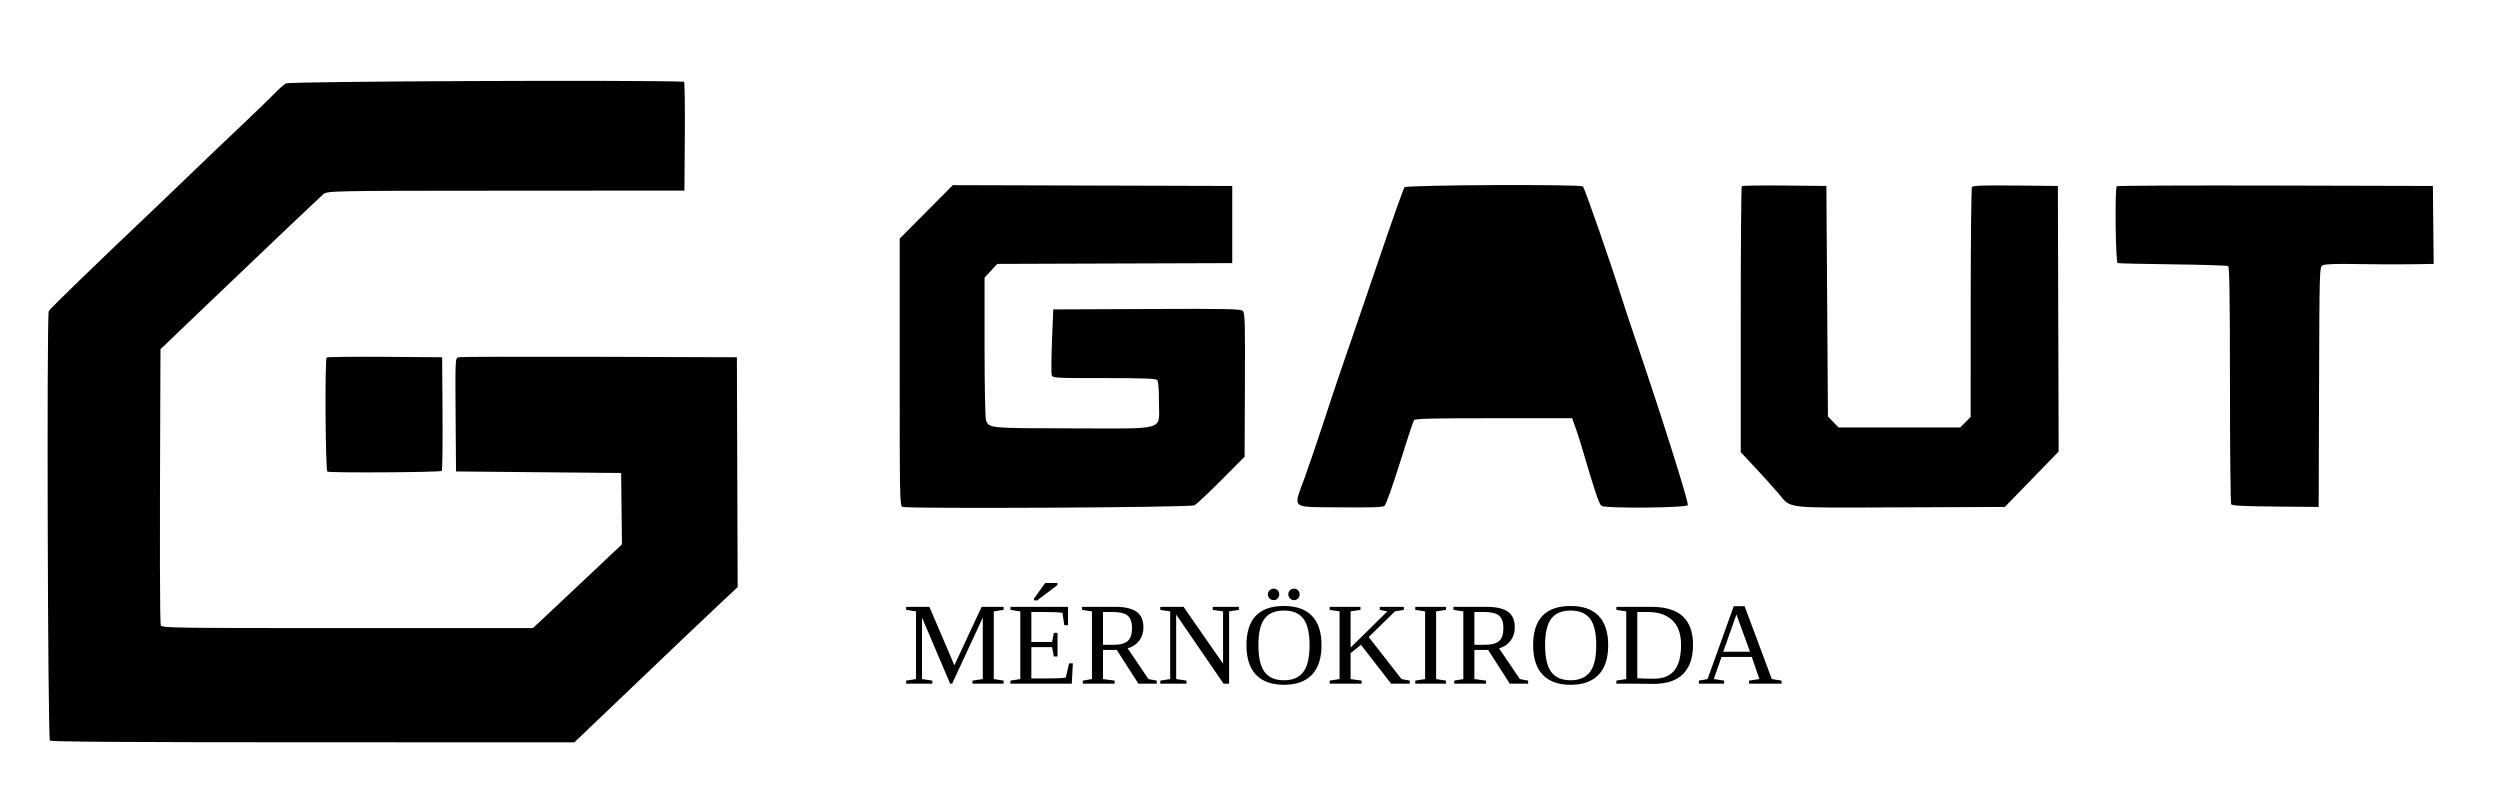
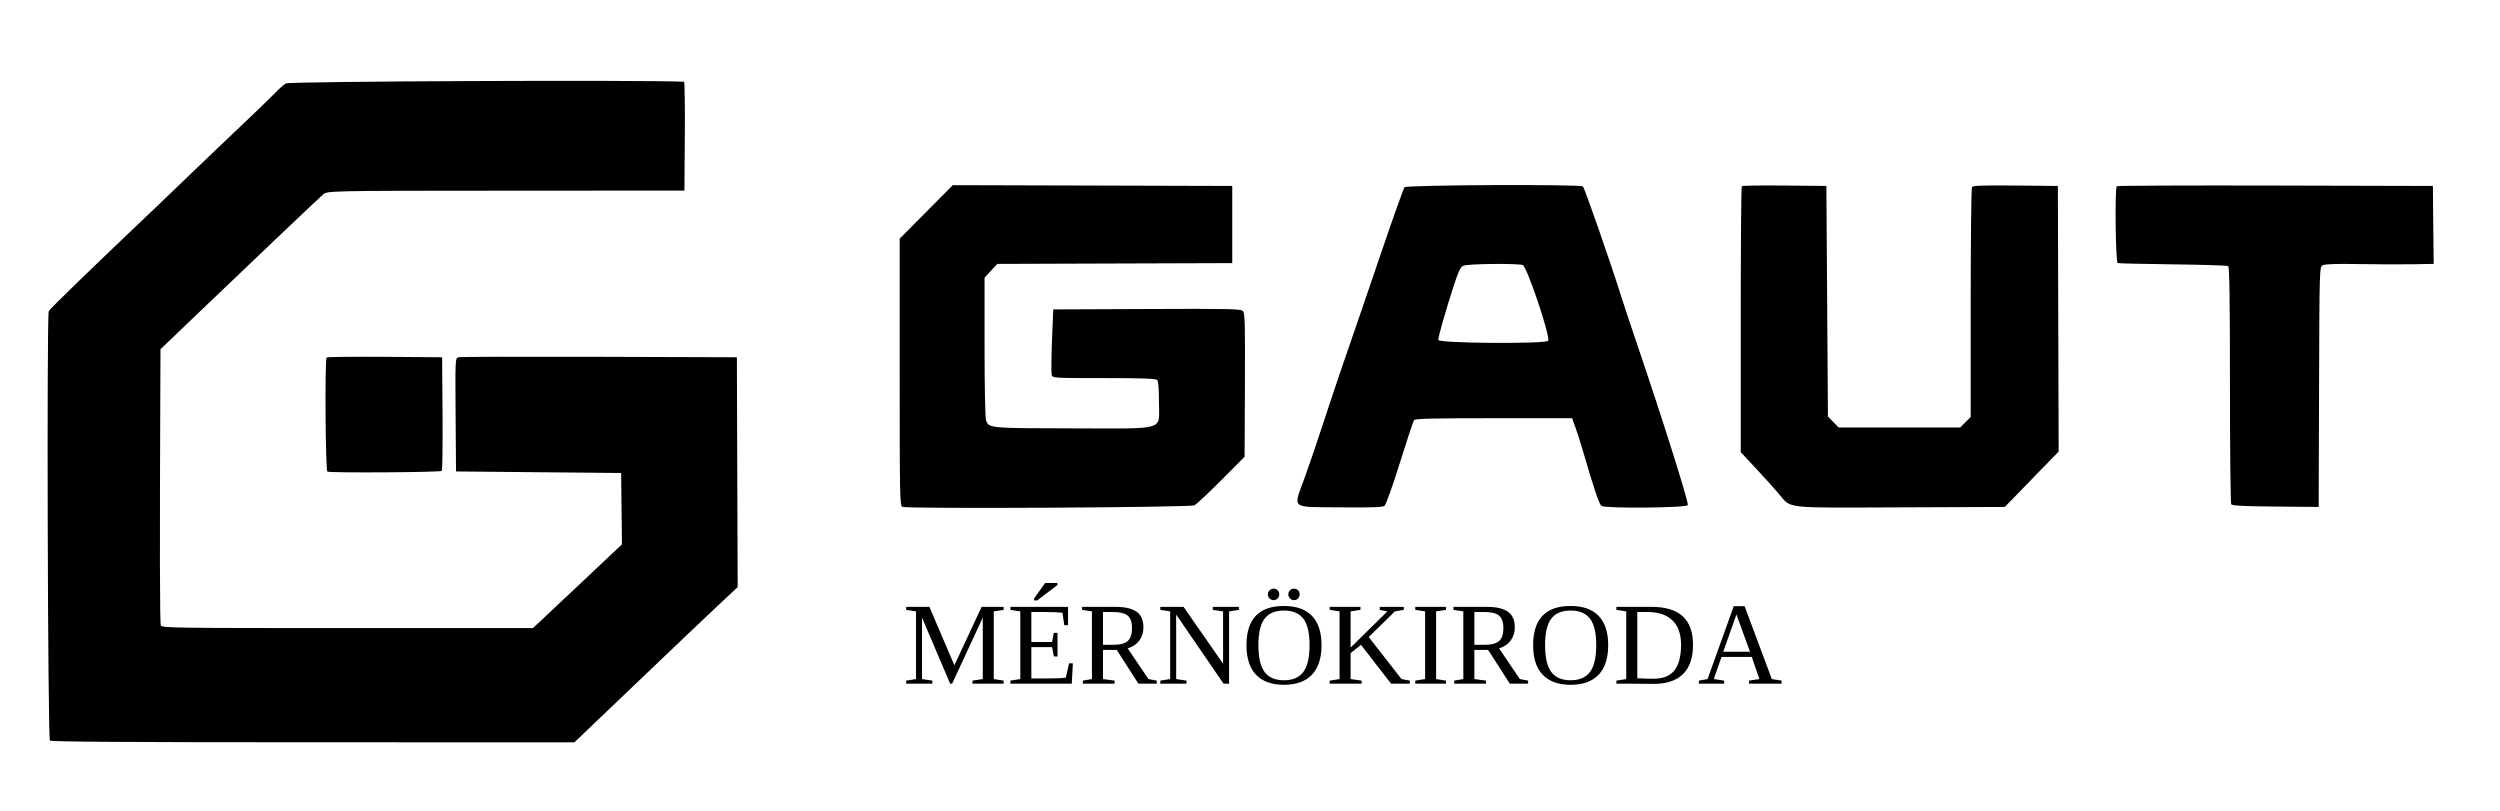
<svg xmlns="http://www.w3.org/2000/svg" viewBox="0 0 1620 525" role="img" aria-label="GAUT Mérnökiroda">
-   <path class="logo-ink" d="M 185.21 54.06 C 183.72 55.00, 180.25 58.11, 177.50 60.98 C 174.75 63.84, 165.30 72.98, 156.50 81.28 C 147.70 89.58, 134.18 102.48, 126.45 109.94 C 118.73 117.39, 108.38 127.32, 103.45 132.00 C 61.26 172.04, 32.10 200.28, 31.59 201.60 C 30.21 205.19, 30.96 478.72, 32.35 479.88 C 33.31 480.67, 81.09 480.99, 202.94 481.00 L 372.20 481.03 391.33 462.76 C 443.39 413.05, 457.41 399.70, 467.28 390.47 L 478.01 380.45 477.75 305.97 L 477.50 231.50 388.50 231.22 C 339.55 231.07, 298.48 231.19, 297.23 231.49 C 294.97 232.04, 294.97 232.04, 295.23 268.77 L 295.50 305.50 349 306 L 402.50 306.50 402.76 329.61 L 403.03 352.72 379.26 375.15 C 366.19 387.49, 353.20 399.70, 350.39 402.29 L 345.29 407 225.18 407 C 111.77 407, 105.02 406.90, 104.23 405.25 C 103.54 403.79, 103.45 355.89, 103.92 243.39 L 104 226.29 134.75 196.87 C 168.84 164.25, 205.10 129.81, 209.29 126.06 C 212.01 123.63, 212.01 123.63, 327.75 123.56 L 443.50 123.50 443.76 88.25 C 443.90 68.86, 443.68 52.98, 443.26 52.96 C 414.45 51.72, 187.41 52.69, 185.21 54.06 M 600.21 137.31 L 583 154.63 583 241.20 C 583 322.74, 583.10 327.82, 584.75 328.45 C 588.33 329.83, 771.29 328.85, 774 327.44 C 775.37 326.72, 783.25 319.35, 791.50 311.05 L 806.50 295.97 806.70 249.51 C 806.88 208.91, 806.71 202.85, 805.37 201.51 C 804.02 200.16, 796.57 200.01, 743.17 200.24 L 682.50 200.50 681.70 220.50 C 681.27 231.50, 681.16 241.51, 681.47 242.75 C 682.03 245, 682.03 245, 715.31 245 C 739.87 245, 748.91 245.31, 749.80 246.20 C 750.61 247.01, 751 251.69, 751 260.71 C 751 279.44, 756.87 277.68, 694.76 277.58 C 640.80 277.49, 640.90 277.50, 638.95 272.37 C 638.40 270.92, 638 250.95, 638 224.91 L 638 179.95 642.12 175.48 L 646.24 171.01 722.37 170.75 L 798.50 170.50 798.50 145.50 L 798.50 120.50 707.96 120.24 L 617.43 119.98 600.21 137.31 M 910.12 121.34 C 909.51 122.08, 903.12 139.97, 895.92 161.09 C 883.83 196.59, 877.26 215.75, 868.36 241.50 C 866.46 247, 861.59 261.62, 857.54 274 C 853.48 286.37, 848.04 302.35, 845.44 309.50 C 837.89 330.30, 835.72 328.45, 868.03 328.76 C 889.06 328.96, 895.95 328.73, 897.19 327.76 C 898.10 327.05, 902.45 314.86, 907.09 300 C 911.64 285.42, 915.78 272.93, 916.30 272.25 C 917.03 271.27, 928.56 271, 967.98 271 L 1018.73 271 1020.81 276.75 C 1021.95 279.91, 1024.01 286.32, 1025.38 291 C 1033.27 317.96, 1036.18 326.62, 1037.76 327.81 C 1040.12 329.59, 1093.01 329.13, 1093.70 327.31 C 1094.39 325.52, 1076.56 269.10, 1059.31 218.50 C 1056.31 209.70, 1052.79 199.12, 1051.50 195 C 1043.97 171.04, 1026.74 121.45, 1025.71 120.80 C 1023.36 119.31, 911.37 119.83, 910.12 121.34 M 1128.68 120.65 C 1128.30 121.02, 1128 159.96, 1128 207.17 L 1128 293.02 1137.27 302.91 C 1142.37 308.35, 1149.23 315.96, 1152.52 319.82 C 1161.03 329.81, 1154.54 329.07, 1231.32 328.77 L 1299.13 328.50 1316.57 310.55 L 1334.01 292.61 1333.75 206.55 L 1333.50 120.50 1306.06 120.23 C 1284.79 120.02, 1278.45 120.25, 1277.83 121.23 C 1277.39 121.93, 1277.02 155.73, 1277.01 196.35 L 1277 270.20 1273.60 273.60 L 1270.20 277 1230.79 277 L 1191.39 277 1187.94 273.44 L 1184.50 269.89 1184 195.19 L 1183.50 120.50 1156.43 120.23 C 1141.54 120.08, 1129.05 120.27, 1128.68 120.65 M 1371.67 120.66 C 1370.33 121.99, 1370.89 170.02, 1372.25 170.47 C 1372.93 170.69, 1389.08 171.07, 1408.12 171.30 C 1427.16 171.53, 1443.25 172.03, 1443.87 172.42 C 1444.69 172.92, 1445.00 193.86, 1445.01 249.30 C 1445.02 291.21, 1445.38 326.06, 1445.82 326.75 C 1446.42 327.69, 1453.52 328.06, 1474.55 328.25 L 1502.50 328.50 1502.75 250.78 C 1503.01 173.06, 1503.01 173.06, 1505.17 171.90 C 1506.68 171.09, 1513.70 170.86, 1528.42 171.12 C 1540.01 171.32, 1555.69 171.38, 1563.26 171.24 L 1577.03 171 1576.76 145.75 L 1576.50 120.50 1474.42 120.24 C 1418.27 120.10, 1372.04 120.29, 1371.67 120.66 M 948.13 172.22 C 946.28 173.22, 944.90 176.20, 941.75 186 C 936.43 202.54, 932.01 218.08, 932.00 220.25 C 931.99 222.51, 1002.49 223.01, 1003.25 220.75 C 1004.46 217.17, 989.31 172.28, 986.70 171.70 C 981.50 170.55, 950.46 170.97, 948.13 172.22" />
+   <path class="logo-ink" fill-rule="evenodd" d="M 185.21 54.06 C 183.72 55.00, 180.25 58.11, 177.50 60.98 C 174.75 63.84, 165.30 72.98, 156.50 81.28 C 147.70 89.58, 134.18 102.48, 126.45 109.94 C 118.73 117.39, 108.38 127.32, 103.45 132.00 C 61.26 172.04, 32.10 200.28, 31.59 201.60 C 30.21 205.19, 30.96 478.72, 32.35 479.88 C 33.31 480.67, 81.09 480.99, 202.94 481.00 L 372.20 481.03 391.33 462.76 C 443.39 413.05, 457.41 399.70, 467.28 390.47 L 478.01 380.45 477.75 305.97 L 477.50 231.50 388.50 231.22 C 339.55 231.07, 298.48 231.19, 297.23 231.49 C 294.97 232.04, 294.97 232.04, 295.23 268.77 L 295.50 305.50 349 306 L 402.50 306.50 402.76 329.61 L 403.03 352.72 379.26 375.15 C 366.19 387.49, 353.20 399.70, 350.39 402.29 L 345.29 407 225.18 407 C 111.77 407, 105.02 406.90, 104.23 405.25 C 103.54 403.79, 103.45 355.89, 103.92 243.39 L 104 226.29 134.75 196.87 C 168.84 164.25, 205.10 129.81, 209.29 126.06 C 212.01 123.63, 212.01 123.63, 327.75 123.56 L 443.50 123.50 443.76 88.25 C 443.90 68.86, 443.68 52.98, 443.26 52.96 C 414.45 51.72, 187.41 52.69, 185.21 54.06 M 600.21 137.31 L 583 154.63 583 241.20 C 583 322.74, 583.10 327.82, 584.75 328.45 C 588.33 329.83, 771.29 328.85, 774 327.44 C 775.37 326.72, 783.25 319.35, 791.50 311.05 L 806.50 295.97 806.70 249.51 C 806.88 208.91, 806.71 202.85, 805.37 201.51 C 804.02 200.16, 796.57 200.01, 743.17 200.24 L 682.50 200.50 681.70 220.50 C 681.27 231.50, 681.16 241.51, 681.47 242.75 C 682.03 245, 682.03 245, 715.31 245 C 739.87 245, 748.91 245.31, 749.80 246.20 C 750.61 247.01, 751 251.69, 751 260.71 C 751 279.44, 756.87 277.68, 694.76 277.58 C 640.80 277.49, 640.90 277.50, 638.95 272.37 C 638.40 270.92, 638 250.95, 638 224.91 L 638 179.95 642.12 175.48 L 646.24 171.01 722.37 170.75 L 798.50 170.50 798.50 145.50 L 798.50 120.50 707.96 120.24 L 617.43 119.98 600.21 137.31 M 910.12 121.34 C 909.51 122.08, 903.12 139.97, 895.92 161.09 C 883.83 196.59, 877.26 215.75, 868.36 241.50 C 866.46 247, 861.59 261.62, 857.54 274 C 853.48 286.37, 848.04 302.35, 845.44 309.50 C 837.89 330.30, 835.72 328.45, 868.03 328.76 C 889.06 328.96, 895.95 328.73, 897.19 327.76 C 898.10 327.05, 902.45 314.86, 907.09 300 C 911.64 285.42, 915.78 272.93, 916.30 272.25 C 917.03 271.27, 928.56 271, 967.98 271 L 1018.73 271 1020.81 276.75 C 1021.95 279.91, 1024.01 286.32, 1025.38 291 C 1033.27 317.96, 1036.18 326.62, 1037.76 327.81 C 1040.12 329.59, 1093.01 329.13, 1093.70 327.31 C 1094.39 325.52, 1076.56 269.10, 1059.31 218.50 C 1056.31 209.70, 1052.79 199.12, 1051.50 195 C 1043.97 171.04, 1026.74 121.45, 1025.71 120.80 C 1023.36 119.31, 911.37 119.83, 910.12 121.34 M 1128.68 120.65 C 1128.30 121.02, 1128 159.96, 1128 207.17 L 1128 293.02 1137.27 302.91 C 1142.37 308.35, 1149.23 315.96, 1152.52 319.82 C 1161.03 329.81, 1154.54 329.07, 1231.32 328.77 L 1299.13 328.50 1316.57 310.55 L 1334.01 292.61 1333.75 206.55 L 1333.50 120.50 1306.06 120.23 C 1284.79 120.02, 1278.45 120.25, 1277.83 121.23 C 1277.39 121.93, 1277.02 155.73, 1277.01 196.35 L 1277 270.20 1273.60 273.60 L 1270.20 277 1230.79 277 L 1191.39 277 1187.94 273.44 L 1184.50 269.89 1184 195.19 L 1183.50 120.50 1156.43 120.23 C 1141.54 120.08, 1129.05 120.27, 1128.68 120.65 M 1371.67 120.66 C 1370.33 121.99, 1370.89 170.02, 1372.25 170.47 C 1372.93 170.69, 1389.08 171.07, 1408.12 171.30 C 1427.16 171.53, 1443.25 172.03, 1443.87 172.42 C 1444.69 172.92, 1445.00 193.86, 1445.01 249.30 C 1445.02 291.21, 1445.38 326.06, 1445.82 326.75 C 1446.42 327.69, 1453.52 328.06, 1474.55 328.25 L 1502.50 328.50 1502.75 250.78 C 1503.01 173.06, 1503.01 173.06, 1505.17 171.90 C 1506.68 171.09, 1513.70 170.86, 1528.42 171.12 C 1540.01 171.32, 1555.69 171.38, 1563.26 171.24 L 1577.03 171 1576.76 145.75 L 1576.50 120.50 1474.42 120.24 C 1418.27 120.10, 1372.04 120.29, 1371.67 120.66 M 948.13 172.22 C 946.28 173.22, 944.90 176.20, 941.75 186 C 936.43 202.54, 932.01 218.08, 932.00 220.25 C 931.99 222.51, 1002.49 223.01, 1003.25 220.75 C 1004.46 217.17, 989.31 172.28, 986.70 171.70 C 981.50 170.55, 950.46 170.97, 948.13 172.22" />
  <path class="logo-accent" d="M 211.67 231.65 C 210.42 232.90, 210.88 304.80, 212.14 305.59 C 213.68 306.54, 285.29 306.09, 286.26 305.13 C 286.68 304.71, 286.90 287.97, 286.76 267.93 L 286.50 231.50 249.42 231.23 C 229.03 231.09, 212.05 231.28, 211.67 231.65" />
  <text class="logo-desc" x="585" y="443" font-size="76" textLength="969" lengthAdjust="spacing">MÉRNÖKIRODA</text>
</svg>
